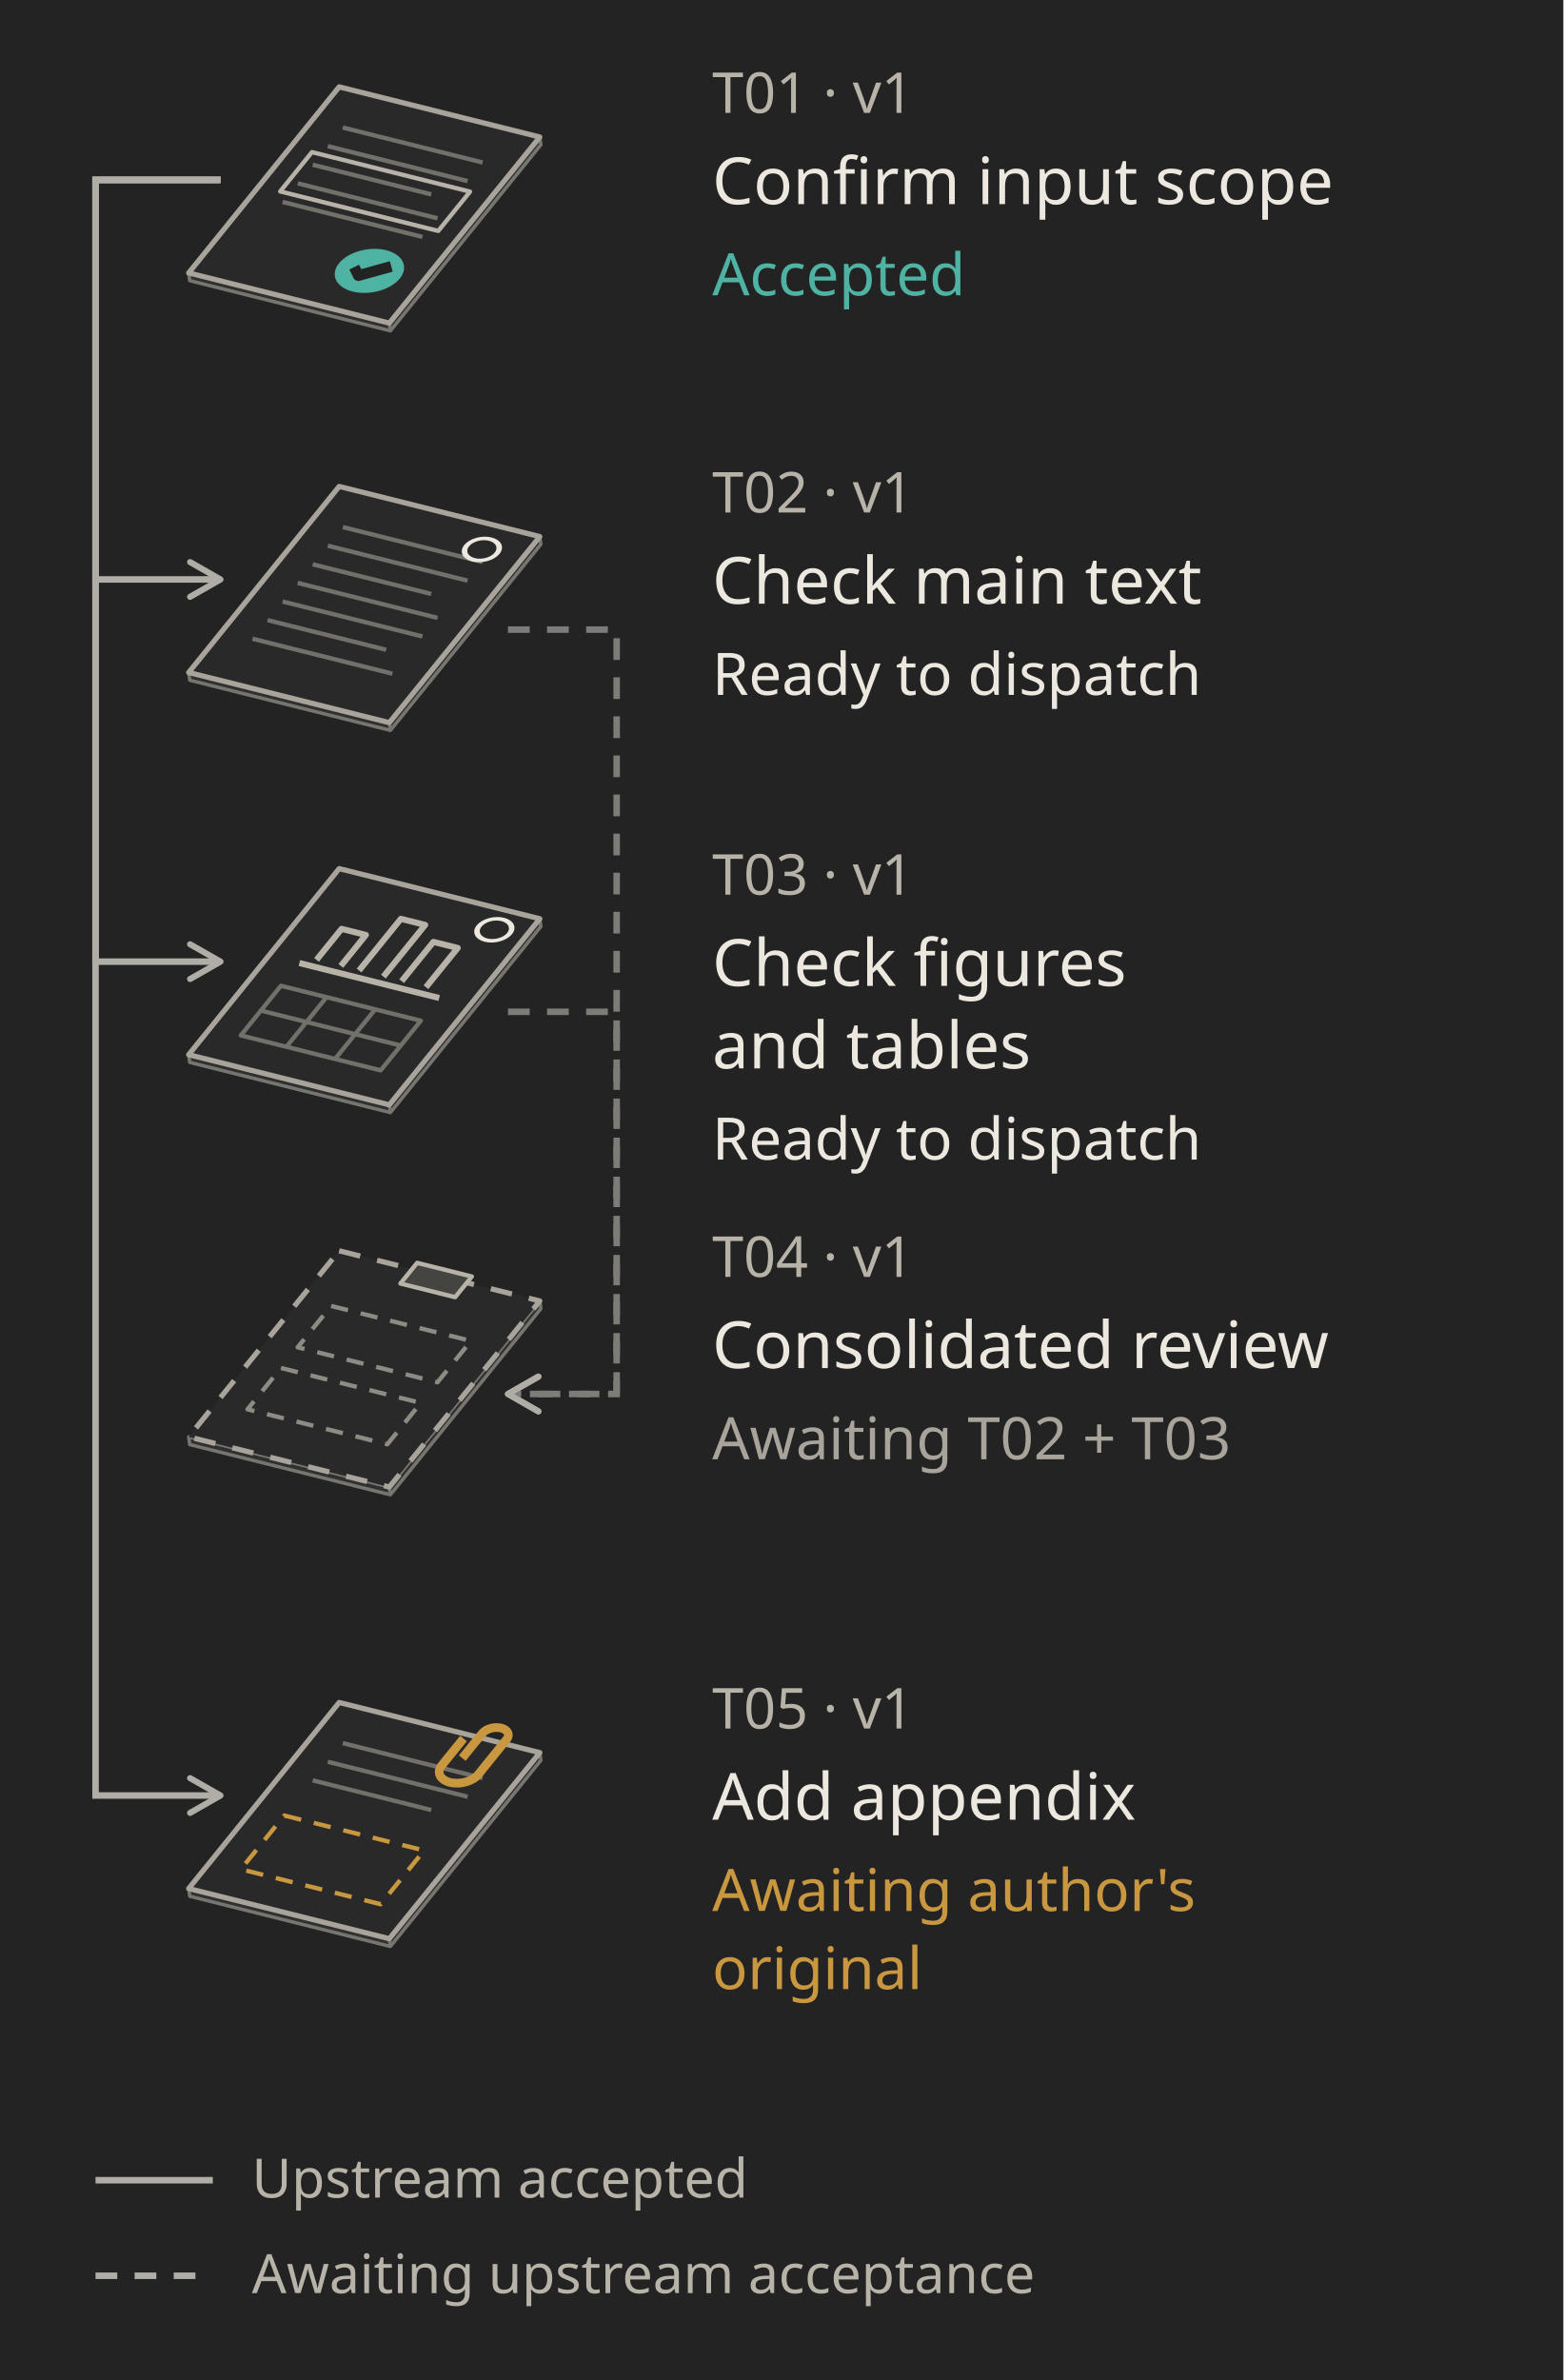
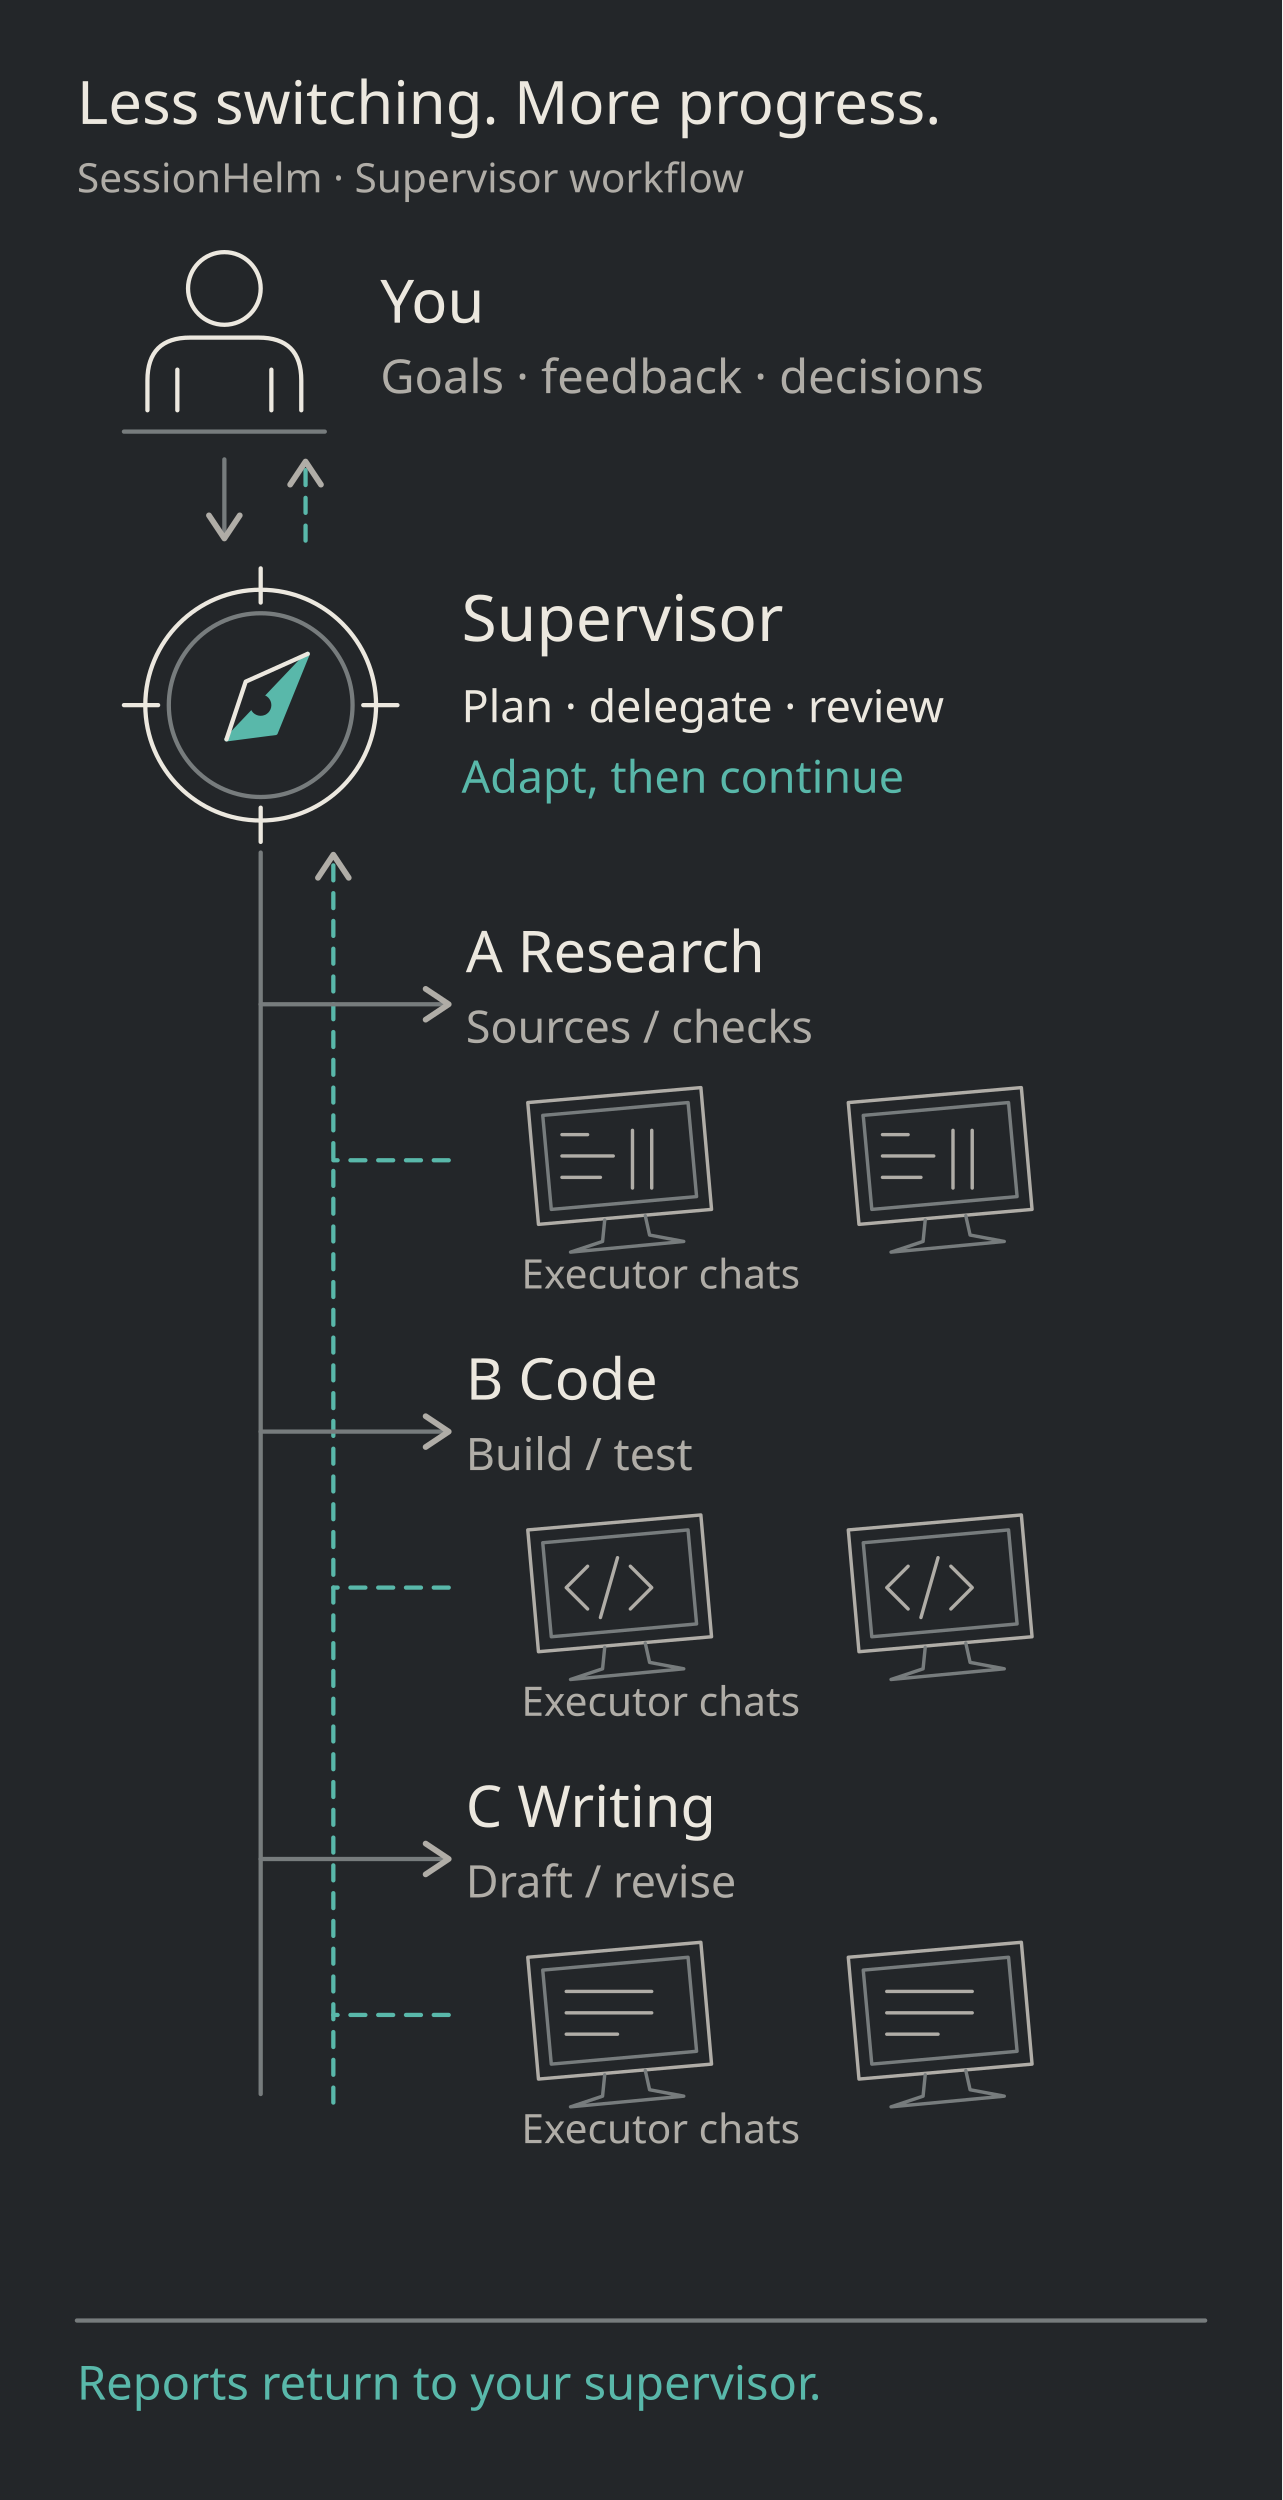
- <svg xmlns="http://www.w3.org/2000/svg" width="360" height="548" viewBox="0 0 360 548" role="img" aria-labelledby="title desc">
-   <style>text{font-family:"Segoe UI", "Noto Sans SC", "Microsoft YaHei",sans-serif}path{vector-effect:non-scaling-stroke}</style>
-   <path d="M0 0H360V548H0Z" fill="#232323" />
+ <svg xmlns="http://www.w3.org/2000/svg" width="600" height="1170" viewBox="0 0 600 1170" role="img" aria-labelledby="title desc">
+   <rect width="600" height="1170" fill="#232629" />
+   <style>text{font-family:"Segoe UI","Microsoft YaHei","Noto Sans SC",sans-serif}path{stroke-linecap:round;stroke-linejoin:round}</style>
  <defs>
-     <marker id="arrow" orient="auto" markerUnits="userSpaceOnUse" refX="8" refY="5" markerWidth="10" markerHeight="10">
-       <path d="M1 1L8 5 1 9" fill="none" stroke="#B0ADA7" stroke-width="1.4" stroke-linecap="round" stroke-linejoin="round" />
+     <marker id="arrow" viewBox="0 0 10 10" refX="8" refY="5" markerWidth="9" markerHeight="9" orient="auto-start-reverse">
+       <path d="m2 1 6 4-6 4" stroke="#B0ADA7" stroke-width="1.5" fill="none" />
    </marker>
  </defs>
-   <path data-from="T01" data-to="T02" data-upstream-accepted="true" d="M50.775 41.42H22V133.42H50.775" fill="none" stroke="#B0ADA7" stroke-width="1.5" marker-end="url(#arrow)" />
-   <path data-from="T01" data-to="T03" data-upstream-accepted="true" d="M50.775 41.42H22V221.42H50.775" fill="none" stroke="#B0ADA7" stroke-width="1.5" marker-end="url(#arrow)" />
-   <path data-from="T02" data-to="T04" data-upstream-accepted="false" d="M116.975 144.97H142V320.97H116.975" fill="none" stroke="#7E7C78" stroke-width="1.5" stroke-dasharray="5 4" marker-end="url(#arrow)" />
-   <path data-from="T03" data-to="T04" data-upstream-accepted="false" d="M116.975 232.97H142V320.97H116.975" fill="none" stroke="#7E7C78" stroke-width="1.5" stroke-dasharray="5 4" marker-end="url(#arrow)" />
-   <path data-from="T01" data-to="T05" data-upstream-accepted="true" d="M50.775 41.42H22V413.42H50.775" fill="none" stroke="#B0ADA7" stroke-width="1.5" marker-end="url(#arrow)" />
-   <g transform="matrix(0.7 0.175 -0.385 0.476 78.1 20)" stroke-linejoin="round">
-     <path d="M0 90H66l2 3H2Z M66 0l2 3v90l-2-3Z" fill="#303031" stroke="#77756F" stroke-width=".8" />
-     <path d="M0 0H66V90H0Z" fill="#292929" stroke="#A8A49B" stroke-width="1.2" />
-     <path d="M10 16H56" stroke="#72706B" fill="none" />
-     <path d="M10 25H56" stroke="#72706B" fill="none" />
-     <path d="M10 34H49" stroke="#72706B" fill="none" />
-     <path d="M10 43H56" stroke="#72706B" fill="none" />
-     <path d="M10 52H56" stroke="#72706B" fill="none" />
-     <path d="M7 29H59V48H7Z" fill="none" stroke="#B8B3A8" />
-     <circle cx="49" cy="71" r="10" fill="#4FB3A3" />
-     <path d="m44 71 3 3 7-7" fill="none" stroke="#232323" stroke-width="2.5" />
+   <text x="36" y="58" font-size="28" fill="#ECE8DF" text-anchor="start">Less switching. More progress.</text>
+   <text x="36" y="90" font-size="19" fill="#B0ADA7" text-anchor="start">SessionHelm · Supervisor workflow</text>
+   <g transform="translate(105 164)" fill="none" stroke="#ECE8DF" stroke-width="2">
+     <circle cy="-29" r="17" />
+     <path d="M-36 28V14Q-36-6-16-6H16Q36-6 36 14V28M-22 28V9M22 28V9" />
+     <path d="M-47 38H47" stroke="#777C7D" />
  </g>
-   <text x="164" y="26" font-size="13" fill="#B8B3A8" font-family="Consolas,monospace">T01 · v1</text>
-   <text x="164" y="47" font-size="15" fill="#ECE8DF">Confirm input scope</text>
-   <text x="164" y="68" font-size="13.5" fill="#4FB3A3">Accepted</text>
-   <g transform="matrix(0.7 0.175 -0.385 0.476 78.1 112)" stroke-linejoin="round">
-     <path d="M0 90H66l2 3H2Z M66 0l2 3v90l-2-3Z" fill="#303031" stroke="#77756F" stroke-width=".8" />
-     <path d="M0 0H66V90H0Z" fill="#292929" stroke="#A8A49B" stroke-width="1.2" />
-     <path d="M10 16H56" stroke="#72706B" fill="none" />
-     <path d="M10 25H56" stroke="#72706B" fill="none" />
-     <path d="M10 34H49" stroke="#72706B" fill="none" />
-     <path d="M10 43H56" stroke="#72706B" fill="none" />
-     <path d="M10 52H56" stroke="#72706B" fill="none" />
-     <path d="M10 61H49" stroke="#72706B" fill="none" />
-     <path d="M10 70H56" stroke="#72706B" fill="none" />
-     <circle cx="53" cy="11" r="5" fill="#292929" stroke="#ECE8DF" stroke-width="1.6" />
+   <text x="178" y="151" font-size="28" fill="#ECE8DF" text-anchor="start">You</text>
+   <text x="178" y="184" font-size="22" fill="#B0ADA7" text-anchor="start">Goals · feedback · decisions</text>
+   <path d="M105 215V252" stroke="#777C7D" stroke-width="2" fill="none" marker-end="url(#arrow)" />
+   <path d="M143 253V216" stroke="#59B8AA" stroke-width="2" fill="none" stroke-dasharray="7 6" marker-end="url(#arrow)" />
+   <g transform="translate(122 330)" fill="none" stroke="#ECE8DF" stroke-width="2">
+     <circle r="54" />
+     <circle r="43" stroke="#777C7D" />
+     <path d="M0 -64V-48M0 48V64M-64 0H-48M48 0H64" />
+     <path d="M-16 16 22-24 7 13Z" fill="#59B8AA" stroke="#59B8AA" />
+     <path d="M-16 16-7-11 22-24" />
+     <circle r="4" fill="#232629" stroke="#232629" />
  </g>
-   <text x="164" y="118" font-size="13" fill="#B8B3A8" font-family="Consolas,monospace">T02 · v1</text>
-   <text x="164" y="139" font-size="15" fill="#ECE8DF">Check main text</text>
-   <text x="164" y="160" font-size="13.5" fill="#ECE8DF">Ready to dispatch</text>
-   <g transform="matrix(0.7 0.175 -0.385 0.476 78.1 200)" stroke-linejoin="round">
-     <path d="M0 90H66l2 3H2Z M66 0l2 3v90l-2-3Z" fill="#303031" stroke="#77756F" stroke-width=".8" />
-     <path d="M0 0H66V90H0Z" fill="#292929" stroke="#A8A49B" stroke-width="1.2" />
-     <path d="M10 42H56 M14 39V24h8v15 M28 39V14h8v25 M42 39V20h8v19" fill="none" stroke="#B8B3A8" stroke-width="1.4" />
-     <path d="M10 53H56V77H10Z M10 65H56 M25 53V77 M41 53V77" stroke="#72706B" fill="none" />
-     <circle cx="56" cy="9" r="5" fill="#292929" stroke="#ECE8DF" stroke-width="1.6" />
+   <text x="216" y="300" font-size="30" fill="#ECE8DF" text-anchor="start">Supervisor</text>
+   <text x="216" y="338" font-size="21" fill="#ECE8DF" text-anchor="start">Plan · delegate · review</text>
+   <text x="216" y="371" font-size="21" fill="#59B8AA" text-anchor="start">Adapt, then continue</text>
+   <path d="M122 399V980" stroke="#777C7D" stroke-width="2" fill="none" />
+   <path d="M156 984V400" stroke="#59B8AA" stroke-width="2" fill="none" stroke-dasharray="7 6" marker-end="url(#arrow)" />
+   <path d="M122 470H210" stroke="#777C7D" stroke-width="2" fill="none" marker-end="url(#arrow)" />
+   <path d="M210 543H156" stroke="#59B8AA" stroke-width="2" fill="none" stroke-dasharray="7 6" />
+   <text x="218" y="455" font-size="27" fill="#ECE8DF" text-anchor="start">A  Research</text>
+   <text x="218" y="488" font-size="21" fill="#B0ADA7" text-anchor="start">Sources / checks</text>
+   <g transform="translate(245 509)" stroke="#B0ADA7" stroke-width="1.6" fill="none">
+     <path d="M2 7 83 0 88 57 7 64Z" />
+     <path d="M9 13 77 7 81 51 13 57Z" stroke="#777C7D" />
+     <path d="M18 22H30M18 32H42M18 42H36M51 20V47M60 20V47" />
+     <path d="M38 62 37 72 22 77 75 72 59 69 57 60" stroke="#777C7D" />
  </g>
-   <text x="164" y="206" font-size="13" fill="#B8B3A8" font-family="Consolas,monospace">T03 · v1</text>
-   <text x="164" y="227" font-size="15" fill="#ECE8DF">Check figures</text>
-   <text x="164" y="246" font-size="15" fill="#ECE8DF">and tables</text>
-   <text x="164" y="267" font-size="13.5" fill="#ECE8DF">Ready to dispatch</text>
-   <g transform="matrix(0.7 0.175 -0.385 0.476 78.1 288)" stroke-linejoin="round">
-     <path d="M0 90H66l2 3H2Z M66 0l2 3v90l-2-3Z" fill="#303031" stroke="#77756F" stroke-width=".8" />
-     <path d="M0 0H66V90H0Z" fill="#292929" stroke="#A8A49B" stroke-width="1.2" stroke-dasharray="5 4" />
-     <path d="M24-3H42V7H24Z" fill="#444441" stroke="#B8B3A8" />
-     <path d="M10 23H56V43H10Z M10 53H56V73H10Z" fill="none" stroke="#8E8B85" stroke-dasharray="4 3" />
+   <g transform="translate(395 509)" stroke="#B0ADA7" stroke-width="1.6" fill="none">
+     <path d="M2 7 83 0 88 57 7 64Z" />
+     <path d="M9 13 77 7 81 51 13 57Z" stroke="#777C7D" />
+     <path d="M18 22H30M18 32H42M18 42H36M51 20V47M60 20V47" />
+     <path d="M38 62 37 72 22 77 75 72 59 69 57 60" stroke="#777C7D" />
  </g>
-   <text x="164" y="294" font-size="13" fill="#B8B3A8" font-family="Consolas,monospace">T04 · v1</text>
-   <text x="164" y="315" font-size="15" fill="#ECE8DF">Consolidated review</text>
-   <text x="164" y="336" font-size="13.5" fill="#A8A49B">Awaiting T02 + T03</text>
-   <g transform="matrix(0.7 0.175 -0.385 0.476 78.1 392)" stroke-linejoin="round">
-     <path d="M0 90H66l2 3H2Z M66 0l2 3v90l-2-3Z" fill="#303031" stroke="#77756F" stroke-width=".8" />
-     <path d="M0 0H66V90H0Z" fill="#292929" stroke="#A8A49B" stroke-width="1.2" />
-     <path d="M10 16H56" stroke="#72706B" fill="none" />
-     <path d="M10 25H56" stroke="#72706B" fill="none" />
-     <path d="M10 34H49" stroke="#72706B" fill="none" />
-     <path d="M46 10V-2a4 4 0 0 1 8 0v17a6 6 0 0 1-12 0V2" stroke="#C9973F" fill="none" stroke-width="2" />
-     <path d="M10 51H56V77H10Z" stroke="#C9973F" fill="none" stroke-dasharray="4 3" />
+   <text x="244" y="603" font-size="19" fill="#B0ADA7" text-anchor="start">Executor chats</text>
+   <path d="M122 670H210" stroke="#777C7D" stroke-width="2" fill="none" marker-end="url(#arrow)" />
+   <path d="M210 743H156" stroke="#59B8AA" stroke-width="2" fill="none" stroke-dasharray="7 6" />
+   <text x="218" y="655" font-size="27" fill="#ECE8DF" text-anchor="start">B  Code</text>
+   <text x="218" y="688" font-size="21" fill="#B0ADA7" text-anchor="start">Build / test</text>
+   <g transform="translate(245 709)" stroke="#B0ADA7" stroke-width="1.6" fill="none">
+     <path d="M2 7 83 0 88 57 7 64Z" />
+     <path d="M9 13 77 7 81 51 13 57Z" stroke="#777C7D" />
+     <path d="m30 24-10 10 10 10m20-20 10 10-10 10M44 20 36 48" />
+     <path d="M38 62 37 72 22 77 75 72 59 69 57 60" stroke="#777C7D" />
  </g>
-   <text x="164" y="398" font-size="13" fill="#B8B3A8" font-family="Consolas,monospace">T05 · v1</text>
-   <text x="164" y="419" font-size="15" fill="#ECE8DF">Add appendix</text>
-   <text x="164" y="440" font-size="13.5" fill="#C9973F">Awaiting author's</text>
-   <text x="164" y="458" font-size="13.5" fill="#C9973F">original</text>
-   <path d="M22 502h27" fill="none" stroke="#B0ADA7" stroke-width="1.5" />
-   <text x="58" y="506" font-size="12.5" fill="#B8B3A8">Upstream accepted</text>
-   <path d="M22 524h27" fill="none" stroke="#B0ADA7" stroke-width="1.5" stroke-dasharray="5 4" />
-   <text x="58" y="528" font-size="12.5" fill="#B8B3A8">Awaiting upstream acceptance</text>
+   <g transform="translate(395 709)" stroke="#B0ADA7" stroke-width="1.6" fill="none">
+     <path d="M2 7 83 0 88 57 7 64Z" />
+     <path d="M9 13 77 7 81 51 13 57Z" stroke="#777C7D" />
+     <path d="m30 24-10 10 10 10m20-20 10 10-10 10M44 20 36 48" />
+     <path d="M38 62 37 72 22 77 75 72 59 69 57 60" stroke="#777C7D" />
+   </g>
+   <text x="244" y="803" font-size="19" fill="#B0ADA7" text-anchor="start">Executor chats</text>
+   <path d="M122 870H210" stroke="#777C7D" stroke-width="2" fill="none" marker-end="url(#arrow)" />
+   <path d="M210 943H156" stroke="#59B8AA" stroke-width="2" fill="none" stroke-dasharray="7 6" />
+   <text x="218" y="855" font-size="27" fill="#ECE8DF" text-anchor="start">C  Writing</text>
+   <text x="218" y="888" font-size="21" fill="#B0ADA7" text-anchor="start">Draft / revise</text>
+   <g transform="translate(245 909)" stroke="#B0ADA7" stroke-width="1.6" fill="none">
+     <path d="M2 7 83 0 88 57 7 64Z" />
+     <path d="M9 13 77 7 81 51 13 57Z" stroke="#777C7D" />
+     <path d="M20 23H60M20 33H60M20 43H44" />
+     <path d="M38 62 37 72 22 77 75 72 59 69 57 60" stroke="#777C7D" />
+   </g>
+   <g transform="translate(395 909)" stroke="#B0ADA7" stroke-width="1.6" fill="none">
+     <path d="M2 7 83 0 88 57 7 64Z" />
+     <path d="M9 13 77 7 81 51 13 57Z" stroke="#777C7D" />
+     <path d="M20 23H60M20 33H60M20 43H44" />
+     <path d="M38 62 37 72 22 77 75 72 59 69 57 60" stroke="#777C7D" />
+   </g>
+   <text x="244" y="1003" font-size="19" fill="#B0ADA7" text-anchor="start">Executor chats</text>
+   <path d="M36 1086H564" stroke="#777C7D" stroke-width="2" fill="none" />
+   <text x="36" y="1123" font-size="22" fill="#59B8AA" text-anchor="start">Reports return to your supervisor.</text>
</svg>
